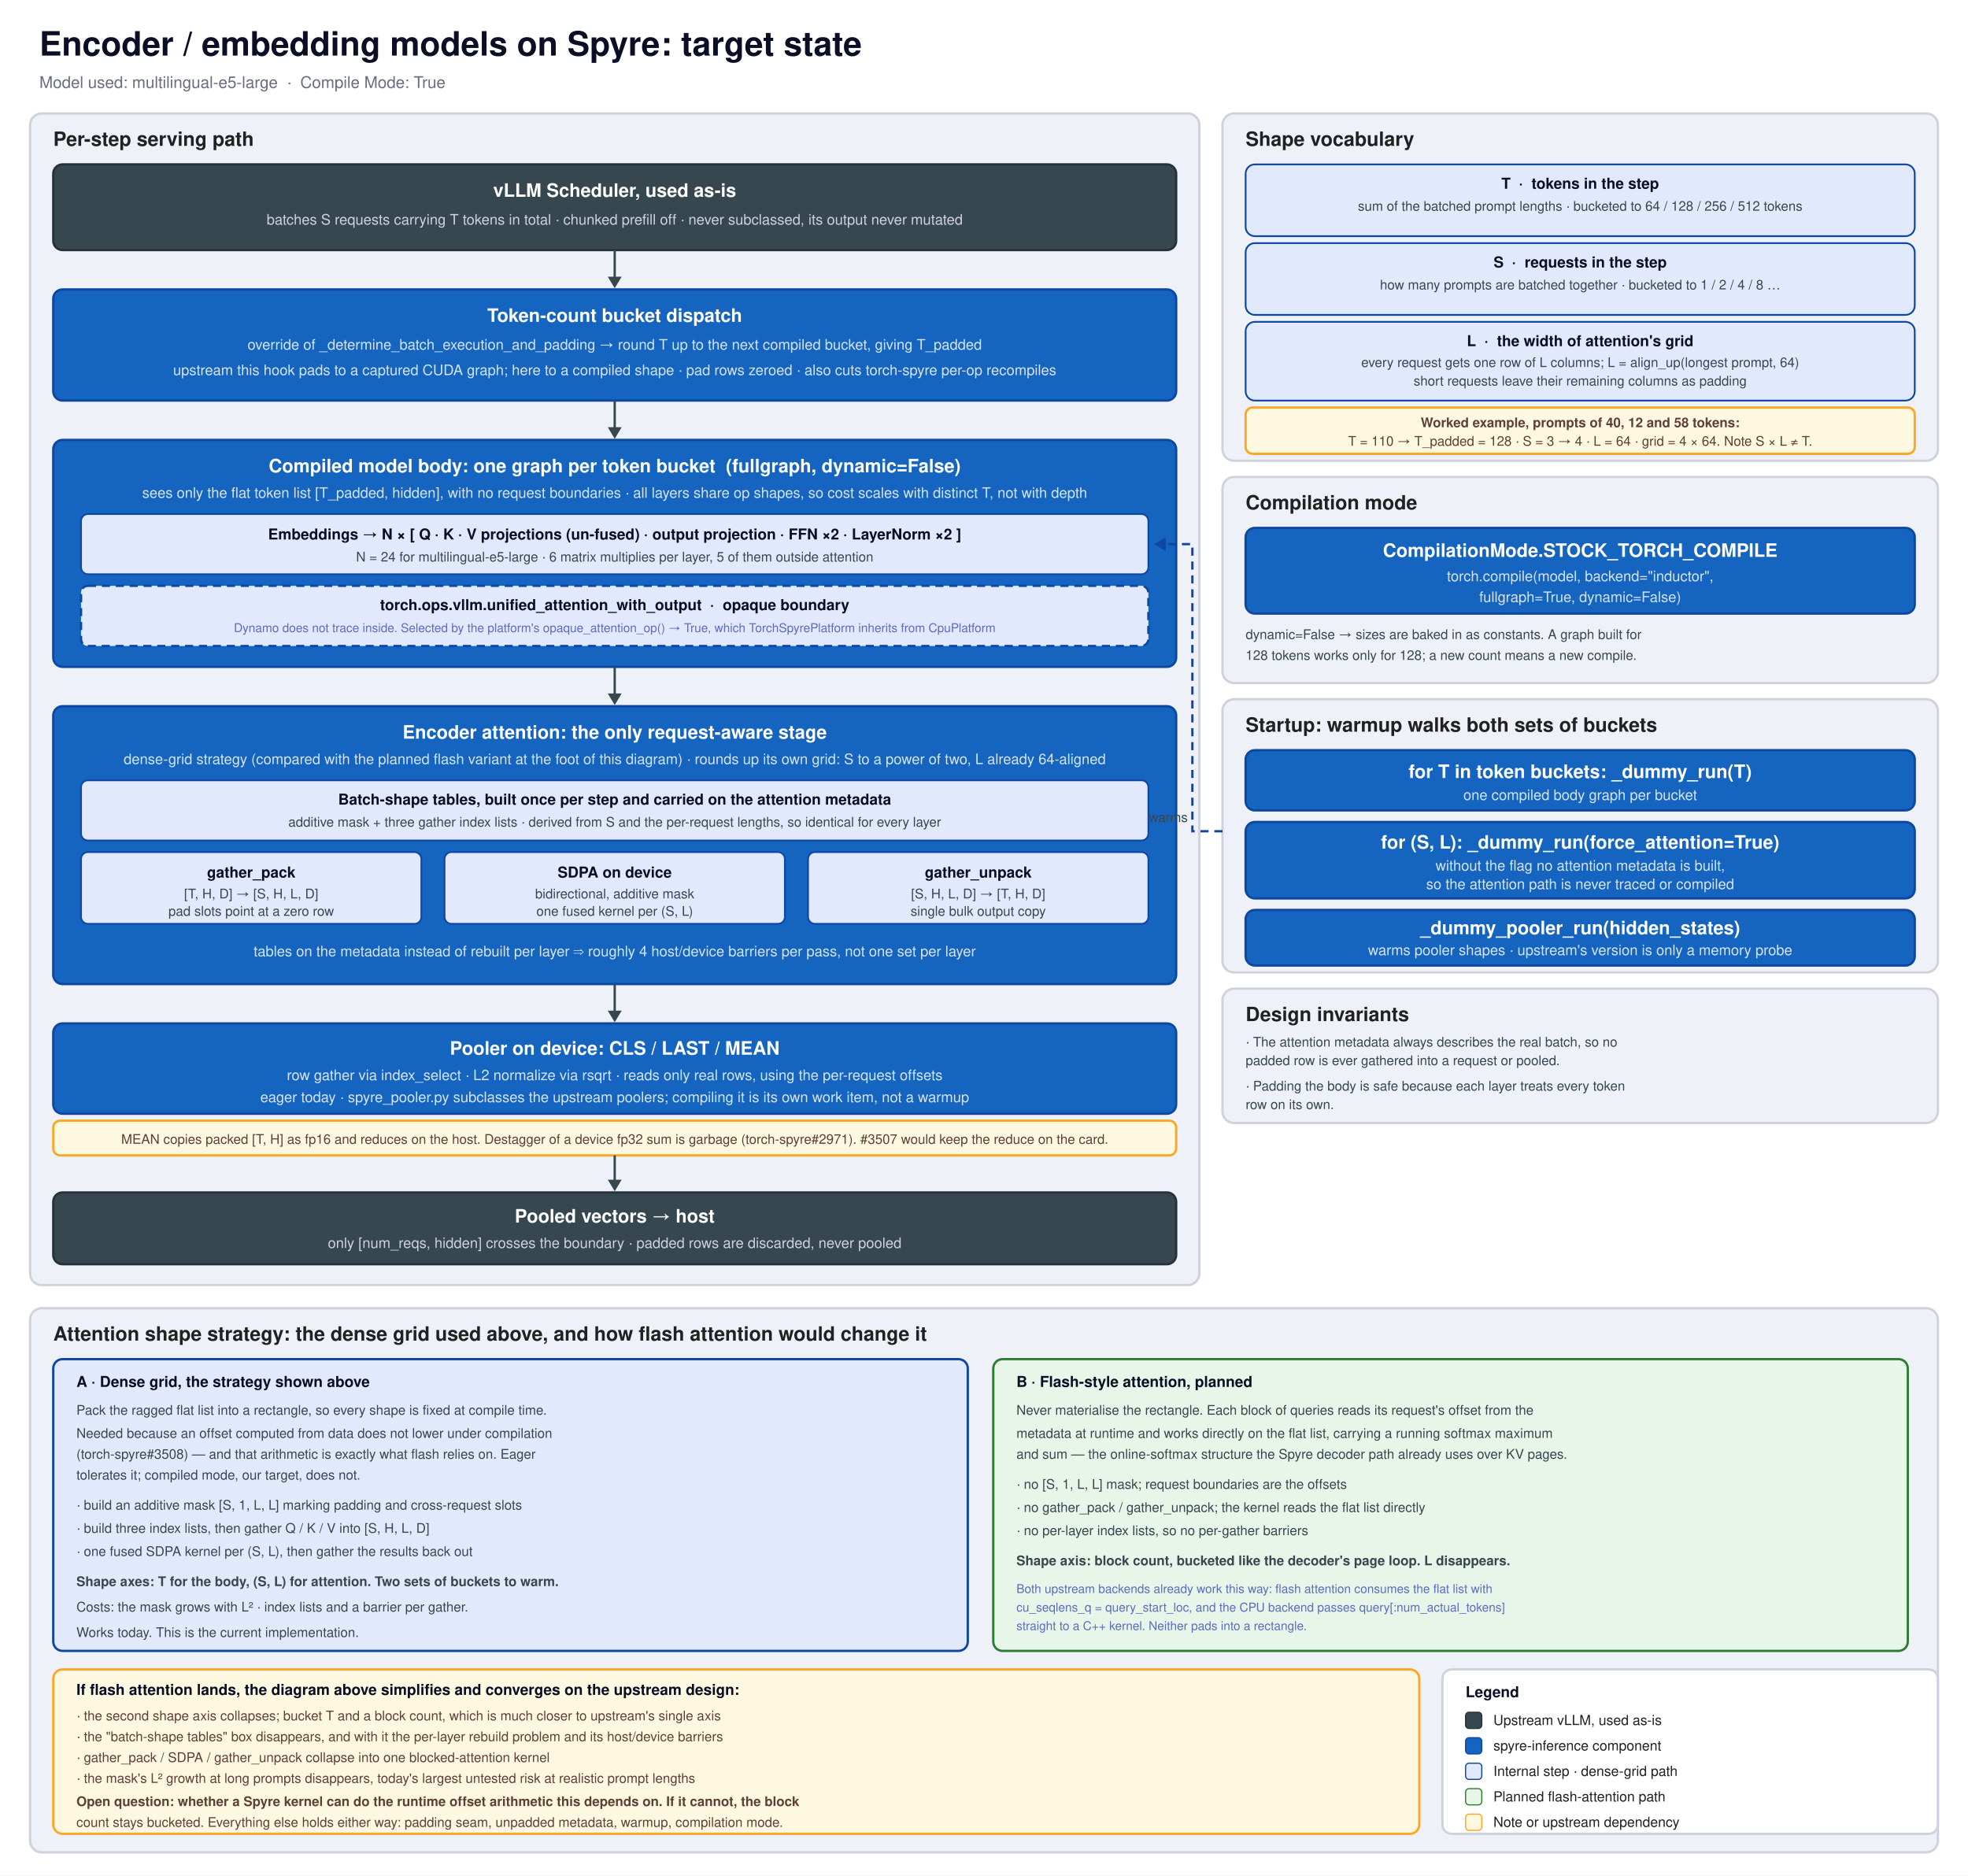
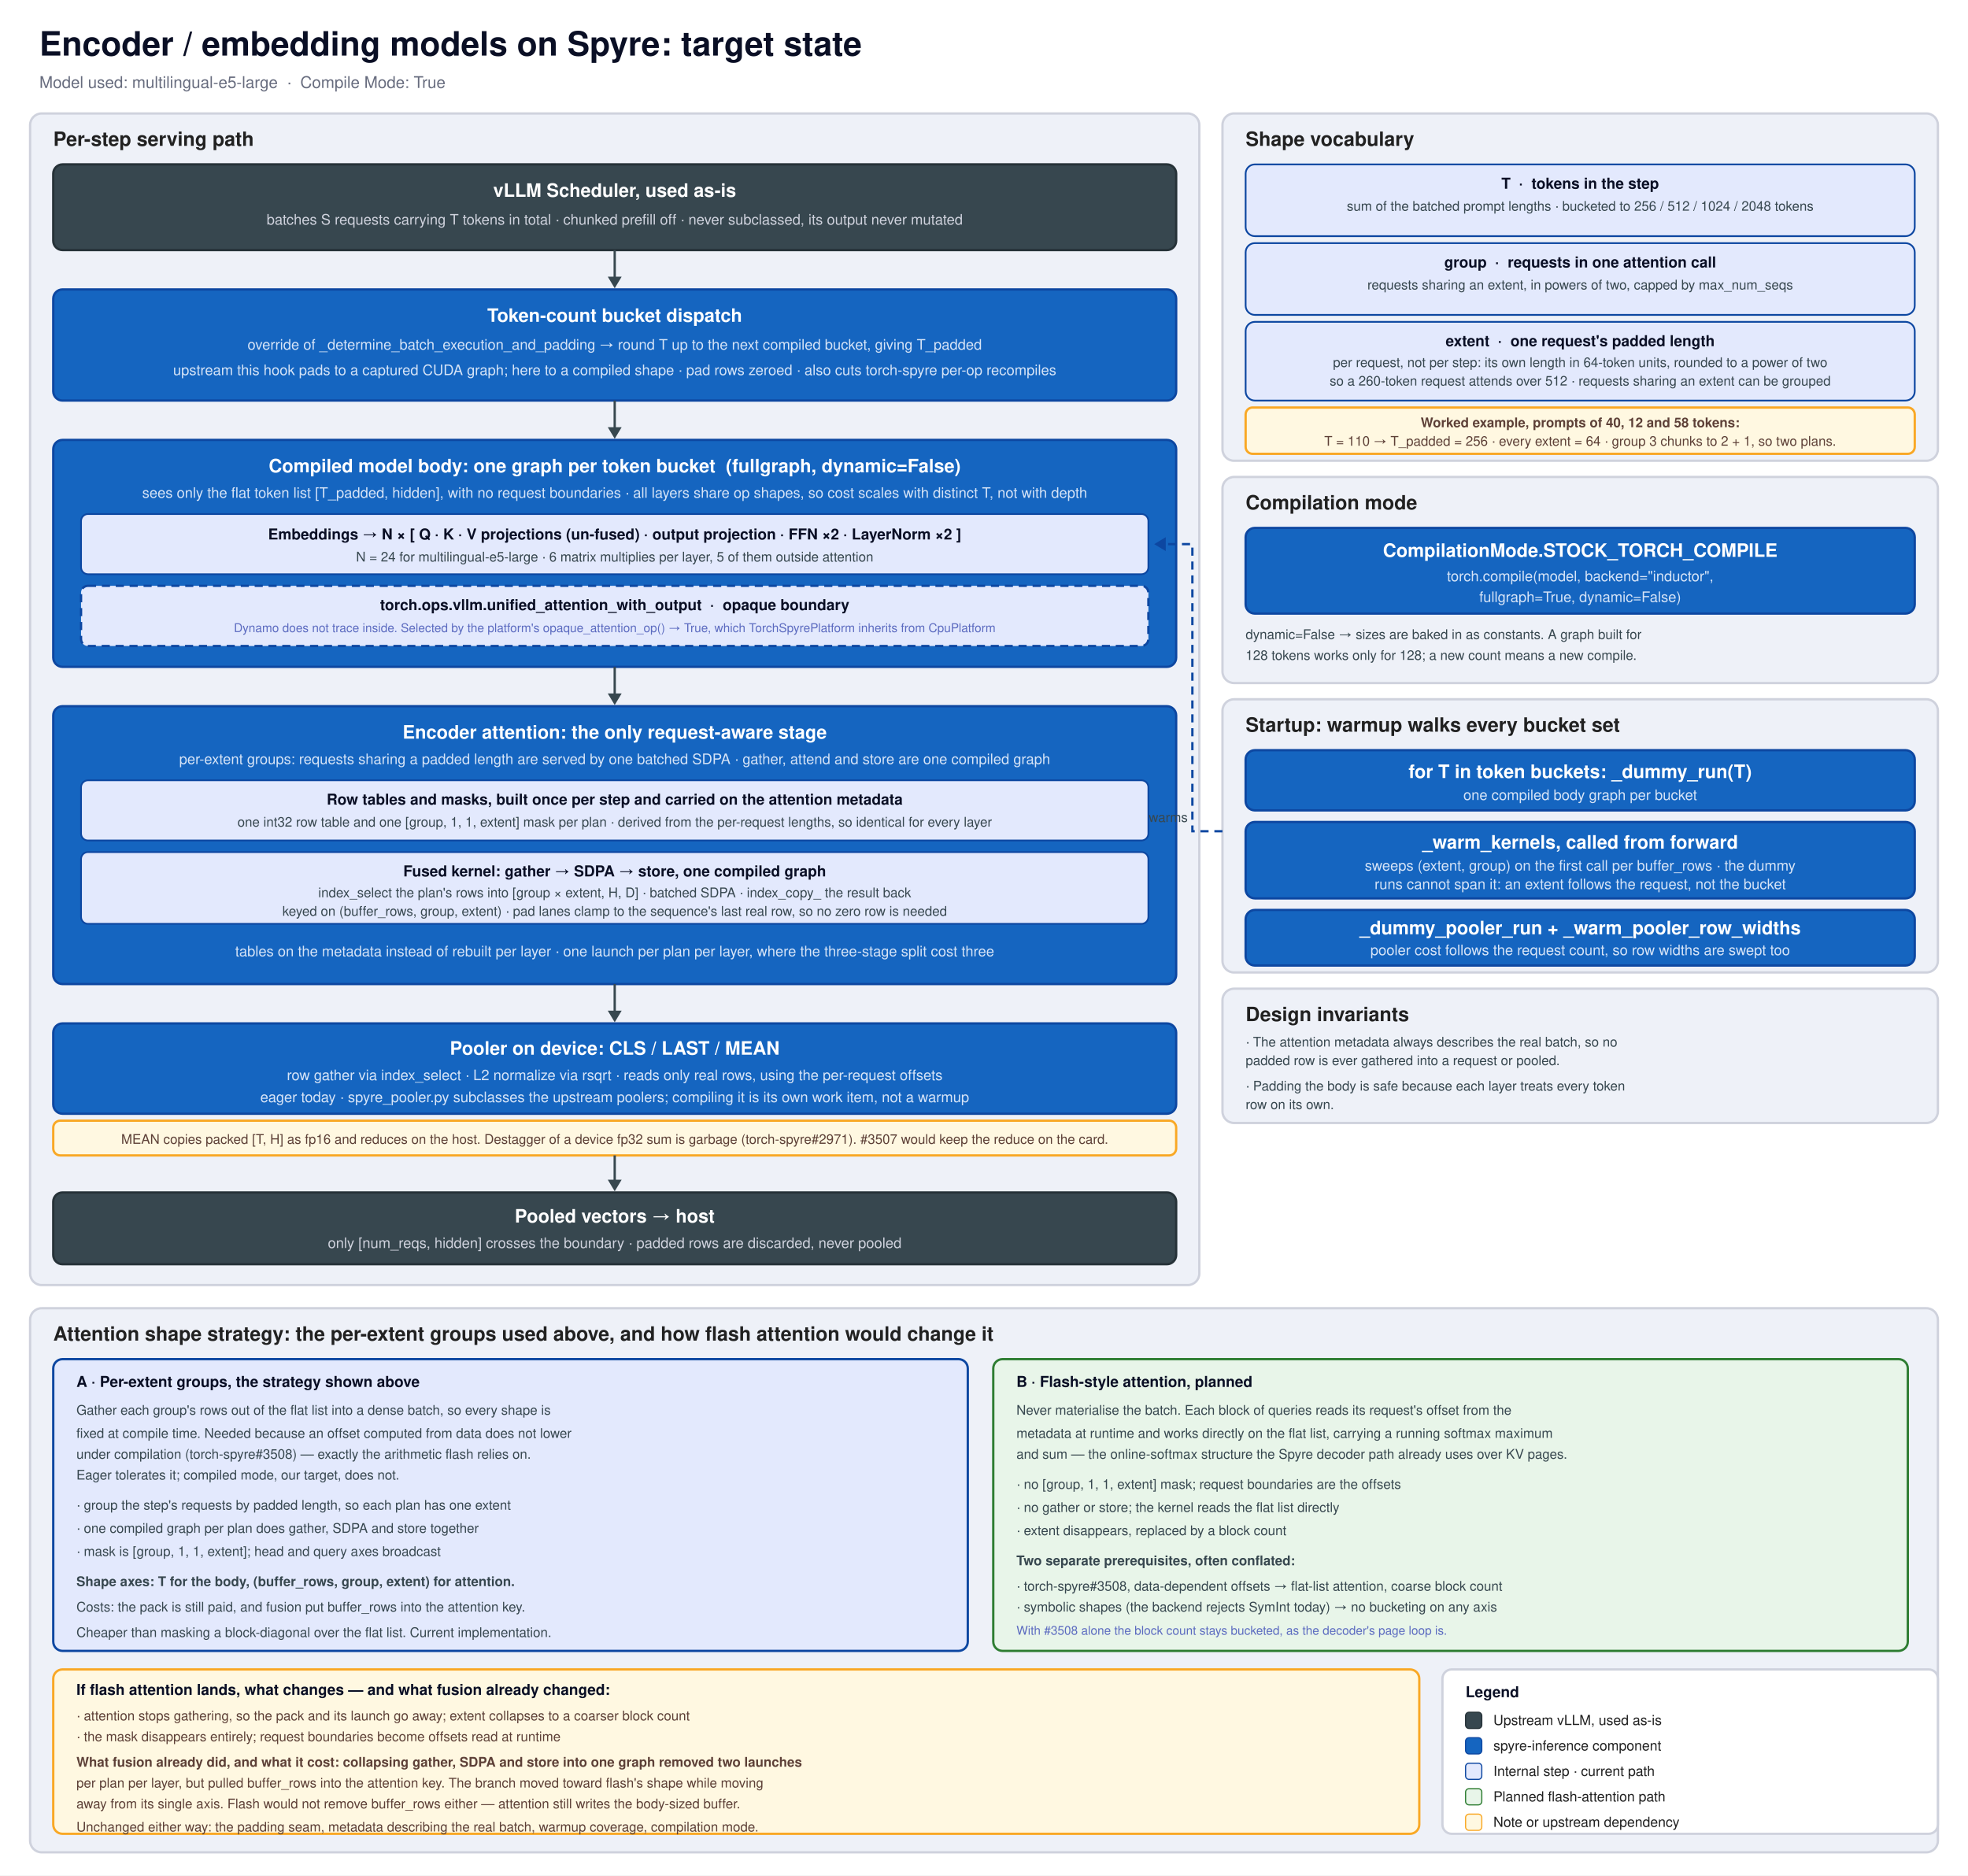
<svg xmlns="http://www.w3.org/2000/svg" width="1700" height="1620" viewBox="0 0 1700 1620" preserveAspectRatio="xMinYMin meet">
  <defs>
    <marker id="arrow" markerWidth="10" markerHeight="12" refX="7" refY="6" viewBox="0 0 10 12" orient="auto" markerUnits="userSpaceOnUse">
      <polygon points="0,0 10,6 0,12" fill="#37474f" />
    </marker>
    <marker id="arrow-dash" markerWidth="10" markerHeight="12" refX="7" refY="6" viewBox="0 0 10 12" orient="auto" markerUnits="userSpaceOnUse">
      <polygon points="0,0 10,6 0,12" fill="#0d47a1" />
    </marker>
    <style type="text/css">
      .t { font-family: -apple-system, BlinkMacSystemFont, "Segoe UI", Helvetica, Arial, sans-serif; }
      .hd { font-size: 29px; font-weight: 700; fill: #0A0F25; }
      .sub { font-size: 14px; fill: #676C7E; }
      .sect { font-size: 17px; font-weight: 700; fill: #212121; }
      .bt { font-size: 16px; font-weight: 700; fill: #ffffff; }
      .bd { font-size: 12.5px; fill: #CFD2DD; }
      .bdl { font-size: 12.5px; fill: #D6E4F7; }
      .it { font-size: 13px; font-weight: 700; fill: #0A0F25; }
      .id { font-size: 11.5px; fill: #37474f; }
      .src { font-size: 10.5px; fill: #5c6bc0; }
      .lg { font-size: 12px; fill: #212121; }
      .note { font-size: 11.5px; fill: #5d4037; }
      .edge { stroke: #37474f; stroke-width: 2; fill: none; }
    </style>
  </defs>
  <rect x="0" y="0" width="1700" height="1620" fill="#FFFFFF" />
  <text class="t hd" x="34" y="48">Encoder / embedding models on Spyre: target state</text>
  <text class="t sub" x="34" y="76">Model used: multilingual-e5-large  ·  Compile Mode: True</text>
  <rect x="26" y="98" width="1010" height="1012" rx="10" fill="#EEF1F8" stroke="#CFD2DD" stroke-width="2" />
  <text class="t sect" x="46" y="126">Per-step serving path</text>
  <rect x="46" y="142" width="970" height="74" rx="8" fill="#37474f" stroke="#263238" stroke-width="2" />
  <text class="t bt" x="531" y="170" text-anchor="middle">vLLM Scheduler, used as-is</text>
  <text class="t bd" x="531" y="194" text-anchor="middle">batches S requests carrying T tokens in total · chunked prefill off · never subclassed, its output never mutated</text>
  <path class="edge" d="M 531 216 V 246" marker-end="url(#arrow)" />
  <rect x="46" y="250" width="970" height="96" rx="8" fill="#1565c0" stroke="#0d47a1" stroke-width="2" />
  <text class="t bt" x="531" y="278" text-anchor="middle">Token-count bucket dispatch</text>
  <text class="t bdl" x="531" y="302" text-anchor="middle">override of _determine_batch_execution_and_padding → round T up to the next compiled bucket, giving T_padded</text>
  <text class="t bdl" x="531" y="324" text-anchor="middle">upstream this hook pads to a captured CUDA graph; here to a compiled shape · pad rows zeroed · also cuts torch-spyre per-op recompiles</text>
  <path class="edge" d="M 531 346 V 376" marker-end="url(#arrow)" />
  <rect x="46" y="380" width="970" height="196" rx="8" fill="#1565c0" stroke="#0d47a1" stroke-width="2" />
  <text class="t bt" x="531" y="408" text-anchor="middle">Compiled model body: one graph per token bucket  (fullgraph, dynamic=False)</text>
  <text class="t bdl" x="531" y="430" text-anchor="middle">sees only the flat token list [T_padded, hidden], with no request boundaries · all layers share op shapes, so cost scales with distinct T, not with depth</text>
  <rect x="70" y="444" width="922" height="52" rx="6" fill="#E3E9FD" stroke="#0d47a1" stroke-width="1.5" />
  <text class="t it" x="531" y="466" text-anchor="middle">Embeddings → N × [ Q · K · V projections (un-fused) · output projection · FFN ×2 · LayerNorm ×2 ]</text>
  <text class="t id" x="531" y="485" text-anchor="middle">N = 24 for multilingual-e5-large · 6 matrix multiplies per layer, 5 of them outside attention</text>
  <rect x="70" y="506" width="922" height="52" rx="6" fill="#E3E9FD" stroke="#0d47a1" stroke-width="2" stroke-dasharray="7 5" />
  <text class="t it" x="531" y="527" text-anchor="middle">torch.ops.vllm.unified_attention_with_output  ·  opaque boundary</text>
  <text class="t src" x="531" y="546" text-anchor="middle">Dynamo does not trace inside. Selected by the platform's opaque_attention_op() → True, which TorchSpyrePlatform inherits from CpuPlatform</text>
  <path class="edge" d="M 531 576 V 606" marker-end="url(#arrow)" />
  <rect x="46" y="610" width="970" height="240" rx="8" fill="#1565c0" stroke="#0d47a1" stroke-width="2" />
  <text class="t bt" x="531" y="638" text-anchor="middle">Encoder attention: the only request-aware stage</text>
-   <text class="t bdl" x="531" y="660" text-anchor="middle">dense-grid strategy (compared with the planned flash variant at the foot of this diagram) · rounds up its own grid: S to a power of two, L already 64-aligned</text>
+   <text class="t bdl" x="531" y="660" text-anchor="middle">per-extent groups: requests sharing a padded length are served by one batched SDPA · gather, attend and store are one compiled graph</text>
  <rect x="70" y="674" width="922" height="52" rx="6" fill="#E3E9FD" stroke="#0d47a1" stroke-width="1.5" />
-   <text class="t it" x="531" y="695" text-anchor="middle">Batch-shape tables, built once per step and carried on the attention metadata</text>
-   <text class="t id" x="531" y="714" text-anchor="middle">additive mask + three gather index lists · derived from S and the per-request lengths, so identical for every layer</text>
-   <rect x="70" y="736" width="294" height="62" rx="6" fill="#E3E9FD" stroke="#0d47a1" stroke-width="1.5" />
-   <text class="t it" x="217" y="758" text-anchor="middle">gather_pack</text>
-   <text class="t id" x="217" y="776" text-anchor="middle">[T, H, D] → [S, H, L, D]</text>
-   <text class="t id" x="217" y="791" text-anchor="middle">pad slots point at a zero row</text>
-   <rect x="384" y="736" width="294" height="62" rx="6" fill="#E3E9FD" stroke="#0d47a1" stroke-width="1.5" />
-   <text class="t it" x="531" y="758" text-anchor="middle">SDPA on device</text>
-   <text class="t id" x="531" y="776" text-anchor="middle">bidirectional, additive mask</text>
-   <text class="t id" x="531" y="791" text-anchor="middle">one fused kernel per (S, L)</text>
-   <rect x="698" y="736" width="294" height="62" rx="6" fill="#E3E9FD" stroke="#0d47a1" stroke-width="1.5" />
-   <text class="t it" x="845" y="758" text-anchor="middle">gather_unpack</text>
-   <text class="t id" x="845" y="776" text-anchor="middle">[S, H, L, D] → [T, H, D]</text>
-   <text class="t id" x="845" y="791" text-anchor="middle">single bulk output copy</text>
-   <text class="t bdl" x="531" y="826" text-anchor="middle">tables on the metadata instead of rebuilt per layer ⇒ roughly 4 host/device barriers per pass, not one set per layer</text>
+   <text class="t it" x="531" y="695" text-anchor="middle">Row tables and masks, built once per step and carried on the attention metadata</text>
+   <text class="t id" x="531" y="714" text-anchor="middle">one int32 row table and one [group, 1, 1, extent] mask per plan · derived from the per-request lengths, so identical for every layer</text>
+   <rect x="70" y="736" width="922" height="62" rx="6" fill="#E3E9FD" stroke="#0d47a1" stroke-width="1.5" />
+   <text class="t it" x="531" y="757" text-anchor="middle">Fused kernel: gather → SDPA → store, one compiled graph</text>
+   <text class="t id" x="531" y="775" text-anchor="middle">index_select the plan's rows into [group × extent, H, D] · batched SDPA · index_copy_ the result back</text>
+   <text class="t id" x="531" y="791" text-anchor="middle">keyed on (buffer_rows, group, extent) · pad lanes clamp to the sequence's last real row, so no zero row is needed</text>
+   <text class="t bdl" x="531" y="826" text-anchor="middle">tables on the metadata instead of rebuilt per layer · one launch per plan per layer, where the three-stage split cost three</text>
  <path class="edge" d="M 531 850 V 880" marker-end="url(#arrow)" />
  <rect x="46" y="884" width="970" height="78" rx="8" fill="#1565c0" stroke="#0d47a1" stroke-width="2" />
  <text class="t bt" x="531" y="911" text-anchor="middle">Pooler on device: CLS / LAST / MEAN</text>
  <text class="t bdl" x="531" y="933" text-anchor="middle">row gather via index_select · L2 normalize via rsqrt · reads only real rows, using the per-request offsets</text>
  <text class="t bdl" x="531" y="952" text-anchor="middle">eager today · spyre_pooler.py subclasses the upstream poolers; compiling it is its own work item, not a warmup</text>
  <rect x="46" y="968" width="970" height="30" rx="6" fill="#FFF8E1" stroke="#F9A825" stroke-width="2" />
  <text class="t note" x="531" y="988" text-anchor="middle">MEAN copies packed [T, H] as fp16 and reduces on the host. Destagger of a device fp32 sum is garbage (torch-spyre#2971). #3507 would keep the reduce on the card.</text>
  <path class="edge" d="M 531 998 V 1026" marker-end="url(#arrow)" />
  <rect x="46" y="1030" width="970" height="62" rx="8" fill="#37474f" stroke="#263238" stroke-width="2" />
  <text class="t bt" x="531" y="1056" text-anchor="middle">Pooled vectors → host</text>
  <text class="t bd" x="531" y="1078" text-anchor="middle">only [num_reqs, hidden] crosses the boundary · padded rows are discarded, never pooled</text>
  <rect x="1056" y="98" width="618" height="300" rx="10" fill="#EEF1F8" stroke="#CFD2DD" stroke-width="2" />
  <text class="t sect" x="1076" y="126">Shape vocabulary</text>
  <rect x="1076" y="142" width="578" height="62" rx="8" fill="#E3E9FD" stroke="#0d47a1" stroke-width="1.5" />
  <text class="t it" x="1365" y="163" text-anchor="middle">T  ·  tokens in the step</text>
-   <text class="t id" x="1365" y="182" text-anchor="middle">sum of the batched prompt lengths · bucketed to 64 / 128 / 256 / 512 tokens</text>
+   <text class="t id" x="1365" y="182" text-anchor="middle">sum of the batched prompt lengths · bucketed to 256 / 512 / 1024 / 2048 tokens</text>
  <rect x="1076" y="210" width="578" height="62" rx="8" fill="#E3E9FD" stroke="#0d47a1" stroke-width="1.5" />
-   <text class="t it" x="1365" y="231" text-anchor="middle">S  ·  requests in the step</text>
-   <text class="t id" x="1365" y="250" text-anchor="middle">how many prompts are batched together · bucketed to 1 / 2 / 4 / 8 …</text>
+   <text class="t it" x="1365" y="231" text-anchor="middle">group  ·  requests in one attention call</text>
+   <text class="t id" x="1365" y="250" text-anchor="middle">requests sharing an extent, in powers of two, capped by max_num_seqs</text>
  <rect x="1076" y="278" width="578" height="68" rx="8" fill="#E3E9FD" stroke="#0d47a1" stroke-width="1.5" />
-   <text class="t it" x="1365" y="299" text-anchor="middle">L  ·  the width of attention's grid</text>
-   <text class="t id" x="1365" y="317" text-anchor="middle">every request gets one row of L columns; L = align_up(longest prompt, 64)</text>
-   <text class="t id" x="1365" y="333" text-anchor="middle">short requests leave their remaining columns as padding</text>
+   <text class="t it" x="1365" y="299" text-anchor="middle">extent  ·  one request's padded length</text>
+   <text class="t id" x="1365" y="317" text-anchor="middle">per request, not per step: its own length in 64-token units, rounded to a power of two</text>
+   <text class="t id" x="1365" y="333" text-anchor="middle">so a 260-token request attends over 512 · requests sharing an extent can be grouped</text>
  <rect x="1076" y="352" width="578" height="40" rx="6" fill="#FFF8E1" stroke="#F9A825" stroke-width="2" />
  <text class="t note" x="1365" y="369" text-anchor="middle" font-weight="700">Worked example, prompts of 40, 12 and 58 tokens:</text>
-   <text class="t note" x="1365" y="385" text-anchor="middle">T = 110 → T_padded = 128 · S = 3 → 4 · L = 64 · grid = 4 × 64. Note S × L ≠ T.</text>
+   <text class="t note" x="1365" y="385" text-anchor="middle">T = 110 → T_padded = 256 · every extent = 64 · group 3 chunks to 2 + 1, so two plans.</text>
  <rect x="1056" y="412" width="618" height="178" rx="10" fill="#EEF1F8" stroke="#CFD2DD" stroke-width="2" />
  <text class="t sect" x="1076" y="440">Compilation mode</text>
  <rect x="1076" y="456" width="578" height="74" rx="8" fill="#1565c0" stroke="#0d47a1" stroke-width="2" />
  <text class="t bt" x="1365" y="481" text-anchor="middle">CompilationMode.STOCK_TORCH_COMPILE</text>
  <text class="t bdl" x="1365" y="502" text-anchor="middle">torch.compile(model, backend="inductor",</text>
  <text class="t bdl" x="1365" y="520" text-anchor="middle">fullgraph=True, dynamic=False)</text>
  <text class="t id" x="1076" y="552">dynamic=False → sizes are baked in as constants. A graph built for</text>
  <text class="t id" x="1076" y="570">128 tokens works only for 128; a new count means a new compile.</text>
  <rect x="1056" y="604" width="618" height="236" rx="10" fill="#EEF1F8" stroke="#CFD2DD" stroke-width="2" />
-   <text class="t sect" x="1076" y="632">Startup: warmup walks both sets of buckets</text>
+   <text class="t sect" x="1076" y="632">Startup: warmup walks every bucket set</text>
  <rect x="1076" y="648" width="578" height="52" rx="8" fill="#1565c0" stroke="#0d47a1" stroke-width="2" />
  <text class="t bt" x="1365" y="672" text-anchor="middle">for T in token buckets: _dummy_run(T)</text>
  <text class="t bdl" x="1365" y="691" text-anchor="middle">one compiled body graph per bucket</text>
  <rect x="1076" y="710" width="578" height="66" rx="8" fill="#1565c0" stroke="#0d47a1" stroke-width="2" />
-   <text class="t bt" x="1365" y="733" text-anchor="middle">for (S, L): _dummy_run(force_attention=True)</text>
-   <text class="t bdl" x="1365" y="752" text-anchor="middle">without the flag no attention metadata is built,</text>
-   <text class="t bdl" x="1365" y="768" text-anchor="middle">so the attention path is never traced or compiled</text>
+   <text class="t bt" x="1365" y="733" text-anchor="middle">_warm_kernels, called from forward</text>
+   <text class="t bdl" x="1365" y="752" text-anchor="middle">sweeps (extent, group) on the first call per buffer_rows · the dummy</text>
+   <text class="t bdl" x="1365" y="768" text-anchor="middle">runs cannot span it: an extent follows the request, not the bucket</text>
  <rect x="1076" y="786" width="578" height="48" rx="8" fill="#1565c0" stroke="#0d47a1" stroke-width="2" />
-   <text class="t bt" x="1365" y="807" text-anchor="middle">_dummy_pooler_run(hidden_states)</text>
-   <text class="t bdl" x="1365" y="825" text-anchor="middle">warms pooler shapes · upstream's version is only a memory probe</text>
+   <text class="t bt" x="1365" y="807" text-anchor="middle">_dummy_pooler_run + _warm_pooler_row_widths</text>
+   <text class="t bdl" x="1365" y="825" text-anchor="middle">pooler cost follows the request count, so row widths are swept too</text>
  <path d="M 1056 718 H 1030 V 470 H 1000" stroke="#0d47a1" stroke-width="2" stroke-dasharray="7 5" fill="none" marker-end="url(#arrow-dash)" />
  <text class="t id" x="1026" y="710" text-anchor="end" fill="#0d47a1">warms</text>
  <rect x="1056" y="854" width="618" height="116" rx="10" fill="#EEF1F8" stroke="#CFD2DD" stroke-width="2" />
  <text class="t sect" x="1076" y="882">Design invariants</text>
  <text class="t id" x="1076" y="904">· The attention metadata always describes the real batch, so no</text>
  <text class="t id" x="1076" y="920">  padded row is ever gathered into a request or pooled.</text>
  <text class="t id" x="1076" y="942">· Padding the body is safe because each layer treats every token</text>
  <text class="t id" x="1076" y="958">  row on its own.</text>
  <rect x="26" y="1130" width="1648" height="470" rx="10" fill="#EEF1F8" stroke="#CFD2DD" stroke-width="2" />
-   <text class="t sect" x="46" y="1158">Attention shape strategy: the dense grid used above, and how flash attention would change it</text>
+   <text class="t sect" x="46" y="1158">Attention shape strategy: the per-extent groups used above, and how flash attention would change it</text>
  <rect x="46" y="1174" width="790" height="252" rx="8" fill="#E3E9FD" stroke="#0d47a1" stroke-width="2" />
-   <text class="t it" x="66" y="1198">A · Dense grid, the strategy shown above</text>
-   <text class="t id" x="66" y="1222">Pack the ragged flat list into a rectangle, so every shape is fixed at compile time.</text>
-   <text class="t id" x="66" y="1242">Needed because an offset computed from data does not lower under compilation</text>
-   <text class="t id" x="66" y="1260">(torch-spyre#3508) — and that arithmetic is exactly what flash relies on. Eager</text>
-   <text class="t id" x="66" y="1278">tolerates it; compiled mode, our target, does not.</text>
-   <text class="t id" x="66" y="1304">· build an additive mask [S, 1, L, L] marking padding and cross-request slots</text>
-   <text class="t id" x="66" y="1324">· build three index lists, then gather Q / K / V into [S, H, L, D]</text>
-   <text class="t id" x="66" y="1344">· one fused SDPA kernel per (S, L), then gather the results back out</text>
-   <text class="t id" x="66" y="1370" font-weight="700">Shape axes: T for the body, (S, L) for attention. Two sets of buckets to warm.</text>
-   <text class="t id" x="66" y="1392">Costs: the mask grows with L² · index lists and a barrier per gather.</text>
-   <text class="t id" x="66" y="1414">Works today. This is the current implementation.</text>
+   <text class="t it" x="66" y="1198">A · Per-extent groups, the strategy shown above</text>
+   <text class="t id" x="66" y="1222">Gather each group's rows out of the flat list into a dense batch, so every shape is</text>
+   <text class="t id" x="66" y="1242">fixed at compile time. Needed because an offset computed from data does not lower</text>
+   <text class="t id" x="66" y="1260">under compilation (torch-spyre#3508) — exactly the arithmetic flash relies on.</text>
+   <text class="t id" x="66" y="1278">Eager tolerates it; compiled mode, our target, does not.</text>
+   <text class="t id" x="66" y="1304">· group the step's requests by padded length, so each plan has one extent</text>
+   <text class="t id" x="66" y="1324">· one compiled graph per plan does gather, SDPA and store together</text>
+   <text class="t id" x="66" y="1344">· mask is [group, 1, 1, extent]; head and query axes broadcast</text>
+   <text class="t id" x="66" y="1370" font-weight="700">Shape axes: T for the body, (buffer_rows, group, extent) for attention.</text>
+   <text class="t id" x="66" y="1392">Costs: the pack is still paid, and fusion put buffer_rows into the attention key.</text>
+   <text class="t id" x="66" y="1414">Cheaper than masking a block-diagonal over the flat list. Current implementation.</text>
  <rect x="858" y="1174" width="790" height="252" rx="8" fill="#E8F5E9" stroke="#2e7d32" stroke-width="2" />
  <text class="t it" x="878" y="1198">B · Flash-style attention, planned</text>
-   <text class="t id" x="878" y="1222">Never materialise the rectangle. Each block of queries reads its request's offset from the</text>
+   <text class="t id" x="878" y="1222">Never materialise the batch. Each block of queries reads its request's offset from the</text>
  <text class="t id" x="878" y="1242">metadata at runtime and works directly on the flat list, carrying a running softmax maximum</text>
  <text class="t id" x="878" y="1260">and sum — the online-softmax structure the Spyre decoder path already uses over KV pages.</text>
-   <text class="t id" x="878" y="1286">· no [S, 1, L, L] mask; request boundaries are the offsets</text>
-   <text class="t id" x="878" y="1306">· no gather_pack / gather_unpack; the kernel reads the flat list directly</text>
-   <text class="t id" x="878" y="1326">· no per-layer index lists, so no per-gather barriers</text>
-   <text class="t id" x="878" y="1352" font-weight="700">Shape axis: block count, bucketed like the decoder's page loop. L disappears.</text>
-   <text class="t src" x="878" y="1376">Both upstream backends already work this way: flash attention consumes the flat list with</text>
-   <text class="t src" x="878" y="1392">cu_seqlens_q = query_start_loc, and the CPU backend passes query[:num_actual_tokens]</text>
-   <text class="t src" x="878" y="1408">straight to a C++ kernel. Neither pads into a rectangle.</text>
+   <text class="t id" x="878" y="1286">· no [group, 1, 1, extent] mask; request boundaries are the offsets</text>
+   <text class="t id" x="878" y="1306">· no gather or store; the kernel reads the flat list directly</text>
+   <text class="t id" x="878" y="1326">· extent disappears, replaced by a block count</text>
+   <text class="t id" x="878" y="1352" font-weight="700">Two separate prerequisites, often conflated:</text>
+   <text class="t id" x="878" y="1374">· torch-spyre#3508, data-dependent offsets → flat-list attention, coarse block count</text>
+   <text class="t id" x="878" y="1392">· symbolic shapes (the backend rejects SymInt today) → no bucketing on any axis</text>
+   <text class="t src" x="878" y="1412">With #3508 alone the block count stays bucketed, as the decoder's page loop is.</text>
  <rect x="46" y="1442" width="1180" height="142" rx="8" fill="#FFF8E1" stroke="#F9A825" stroke-width="2" />
-   <text class="t it" x="66" y="1464">If flash attention lands, the diagram above simplifies and converges on the upstream design:</text>
-   <text class="t note" x="66" y="1486">· the second shape axis collapses; bucket T and a block count, which is much closer to upstream's single axis</text>
-   <text class="t note" x="66" y="1504">· the "batch-shape tables" box disappears, and with it the per-layer rebuild problem and its host/device barriers</text>
-   <text class="t note" x="66" y="1522">· gather_pack / SDPA / gather_unpack collapse into one blocked-attention kernel</text>
-   <text class="t note" x="66" y="1540">· the mask's L² growth at long prompts disappears, today's largest untested risk at realistic prompt lengths</text>
-   <text class="t note" x="66" y="1560" font-weight="700">Open question: whether a Spyre kernel can do the runtime offset arithmetic this depends on. If it cannot, the block</text>
-   <text class="t note" x="66" y="1578">count stays bucketed. Everything else holds either way: padding seam, unpadded metadata, warmup, compilation mode.</text>
+   <text class="t it" x="66" y="1464">If flash attention lands, what changes — and what fusion already changed:</text>
+   <text class="t note" x="66" y="1486">· attention stops gathering, so the pack and its launch go away; extent collapses to a coarser block count</text>
+   <text class="t note" x="66" y="1504">· the mask disappears entirely; request boundaries become offsets read at runtime</text>
+   <text class="t note" x="66" y="1526" font-weight="700">What fusion already did, and what it cost: collapsing gather, SDPA and store into one graph removed two launches</text>
+   <text class="t note" x="66" y="1544">per plan per layer, but pulled buffer_rows into the attention key. The branch moved toward flash's shape while moving</text>
+   <text class="t note" x="66" y="1562">away from its single axis. Flash would not remove buffer_rows either — attention still writes the body-sized buffer.</text>
+   <text class="t note" x="66" y="1582">Unchanged either way: the padding seam, metadata describing the real batch, warmup coverage, compilation mode.</text>
  <rect x="1246" y="1442" width="428" height="142" rx="8" fill="#FFFFFF" stroke="#CFD2DD" stroke-width="2" />
  <text class="t it" x="1266" y="1466">Legend</text>
  <rect x="1266" y="1479" width="14" height="14" rx="3" fill="#37474f" stroke="#263238" />
  <text class="t lg" x="1290" y="1490">Upstream vLLM, used as-is</text>
  <rect x="1266" y="1501" width="14" height="14" rx="3" fill="#1565c0" stroke="#0d47a1" />
  <text class="t lg" x="1290" y="1512">spyre-inference component</text>
  <rect x="1266" y="1523" width="14" height="14" rx="3" fill="#E3E9FD" stroke="#0d47a1" />
-   <text class="t lg" x="1290" y="1534">Internal step · dense-grid path</text>
+   <text class="t lg" x="1290" y="1534">Internal step · current path</text>
  <rect x="1266" y="1545" width="14" height="14" rx="3" fill="#E8F5E9" stroke="#2e7d32" />
  <text class="t lg" x="1290" y="1556">Planned flash-attention path</text>
  <rect x="1266" y="1567" width="14" height="14" rx="3" fill="#FFF8E1" stroke="#F9A825" />
  <text class="t lg" x="1290" y="1578">Note or upstream dependency</text>
</svg>
